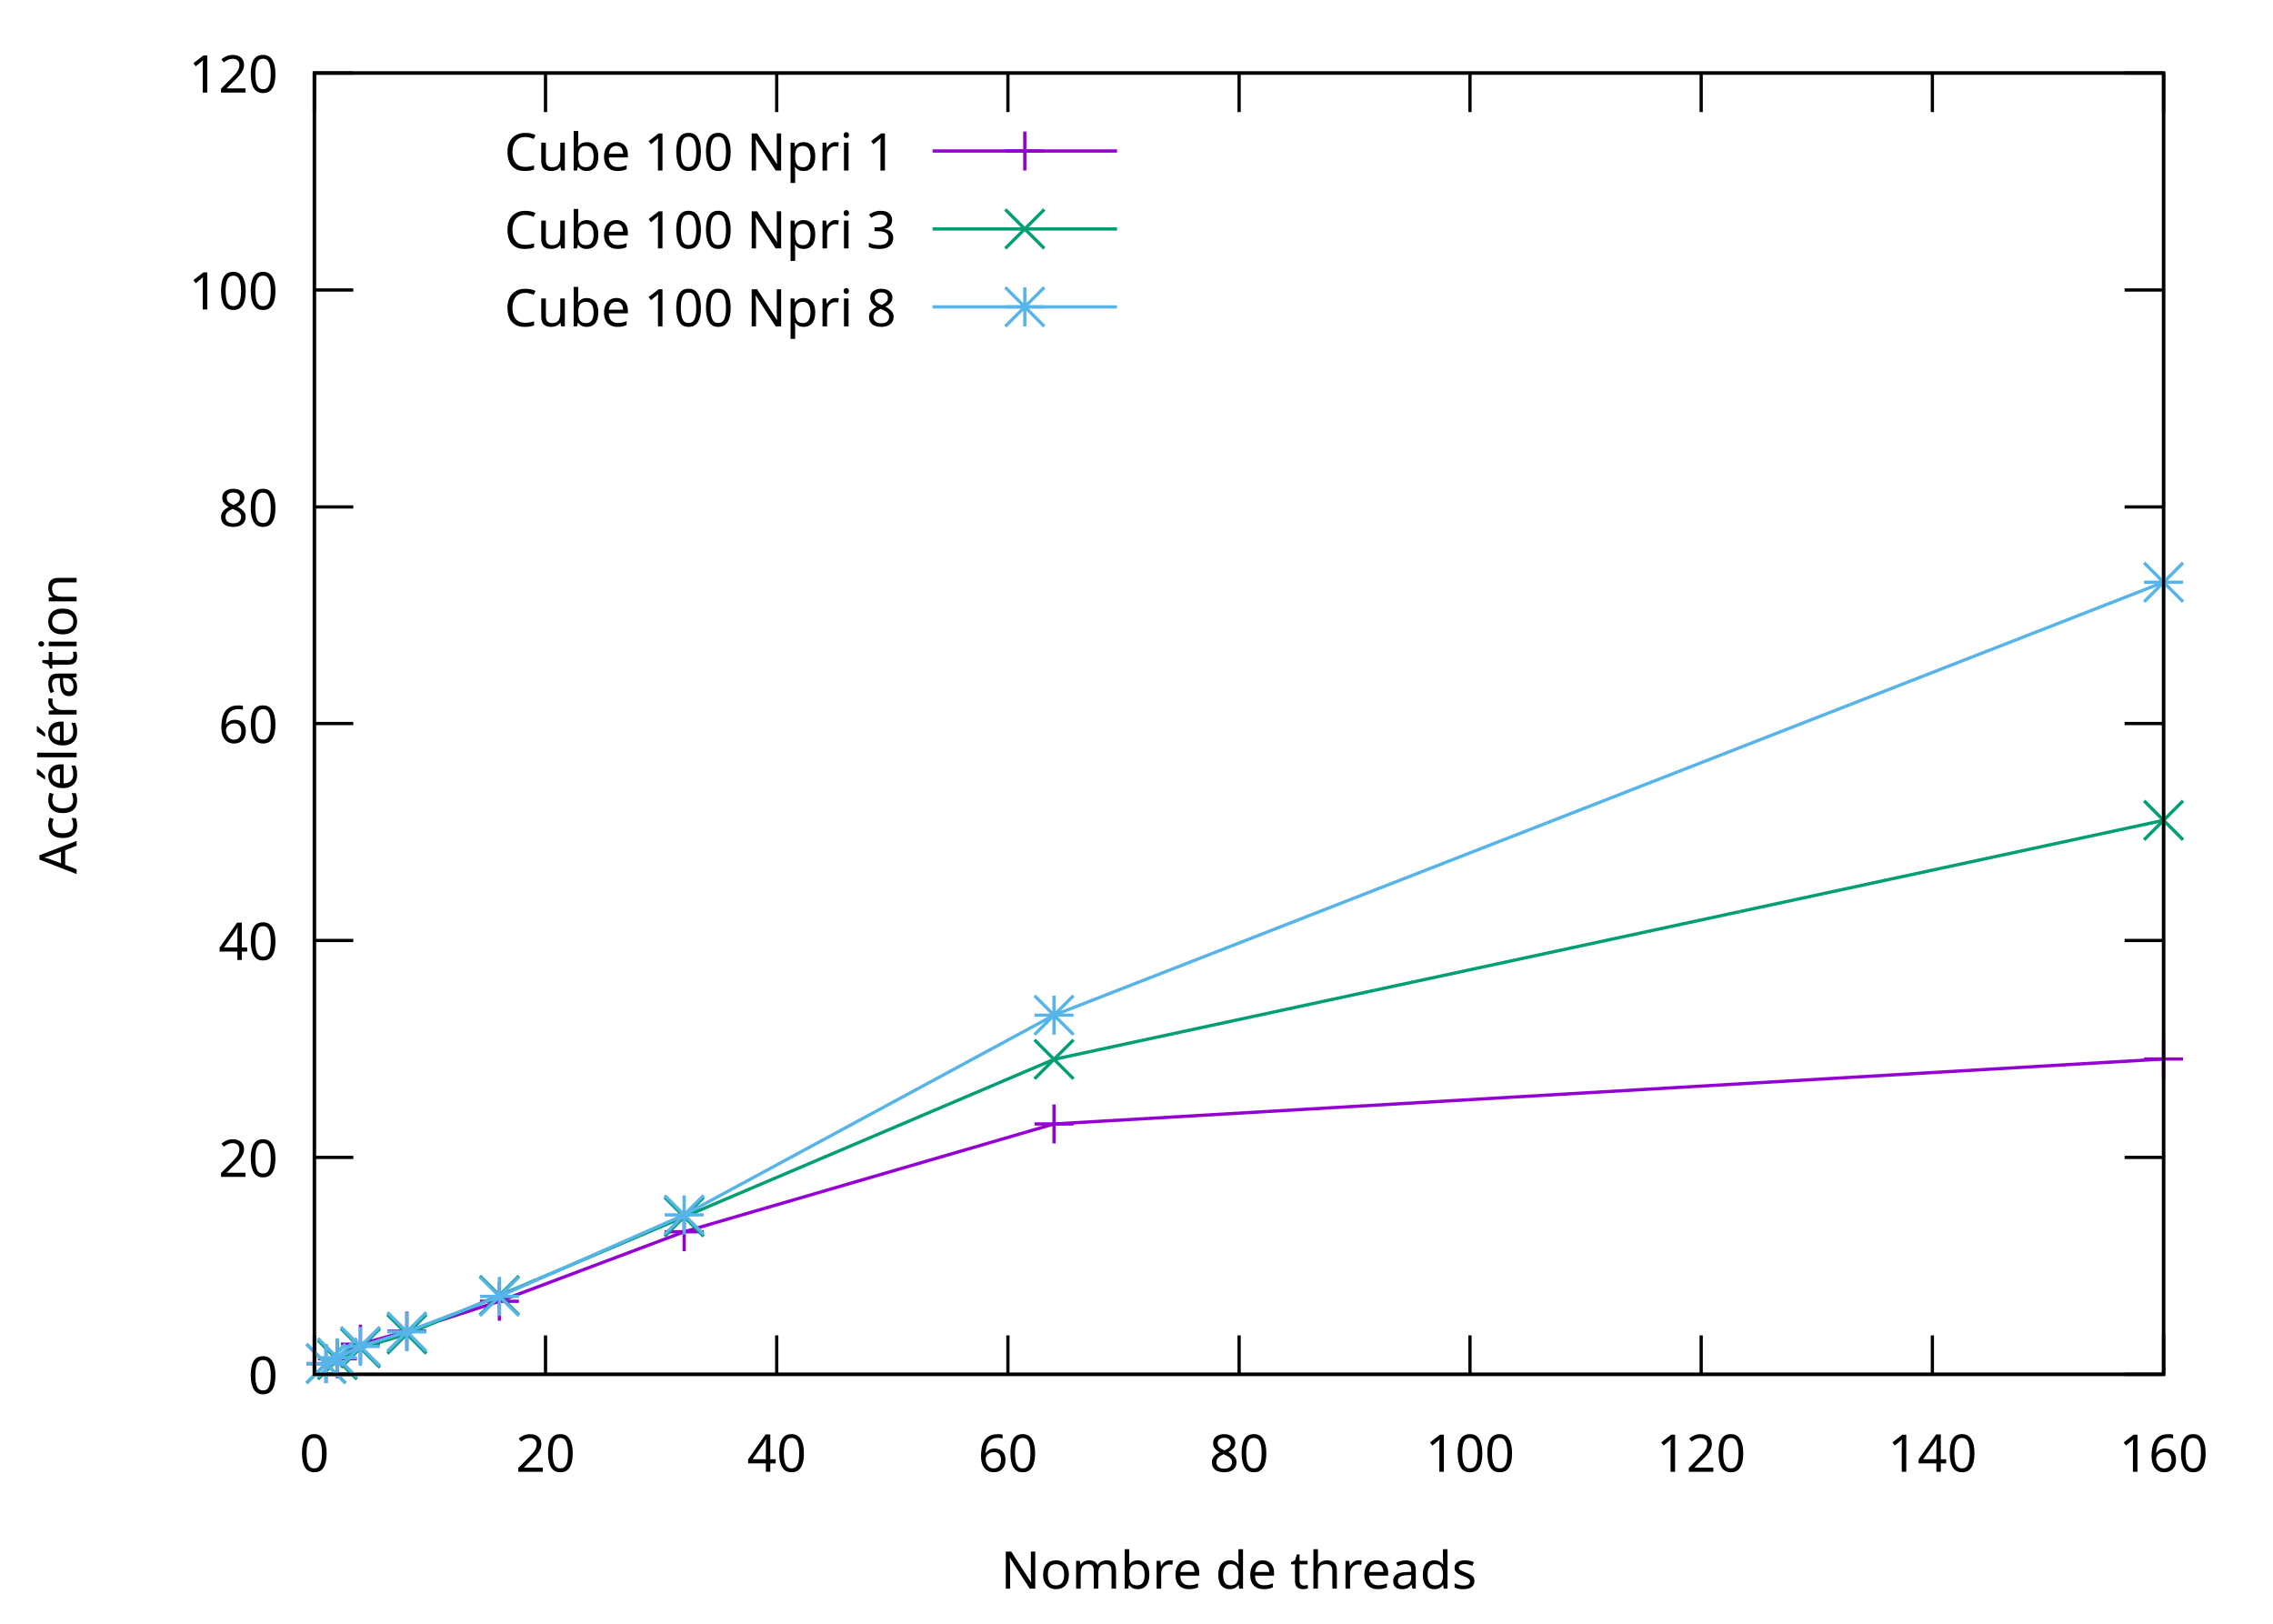
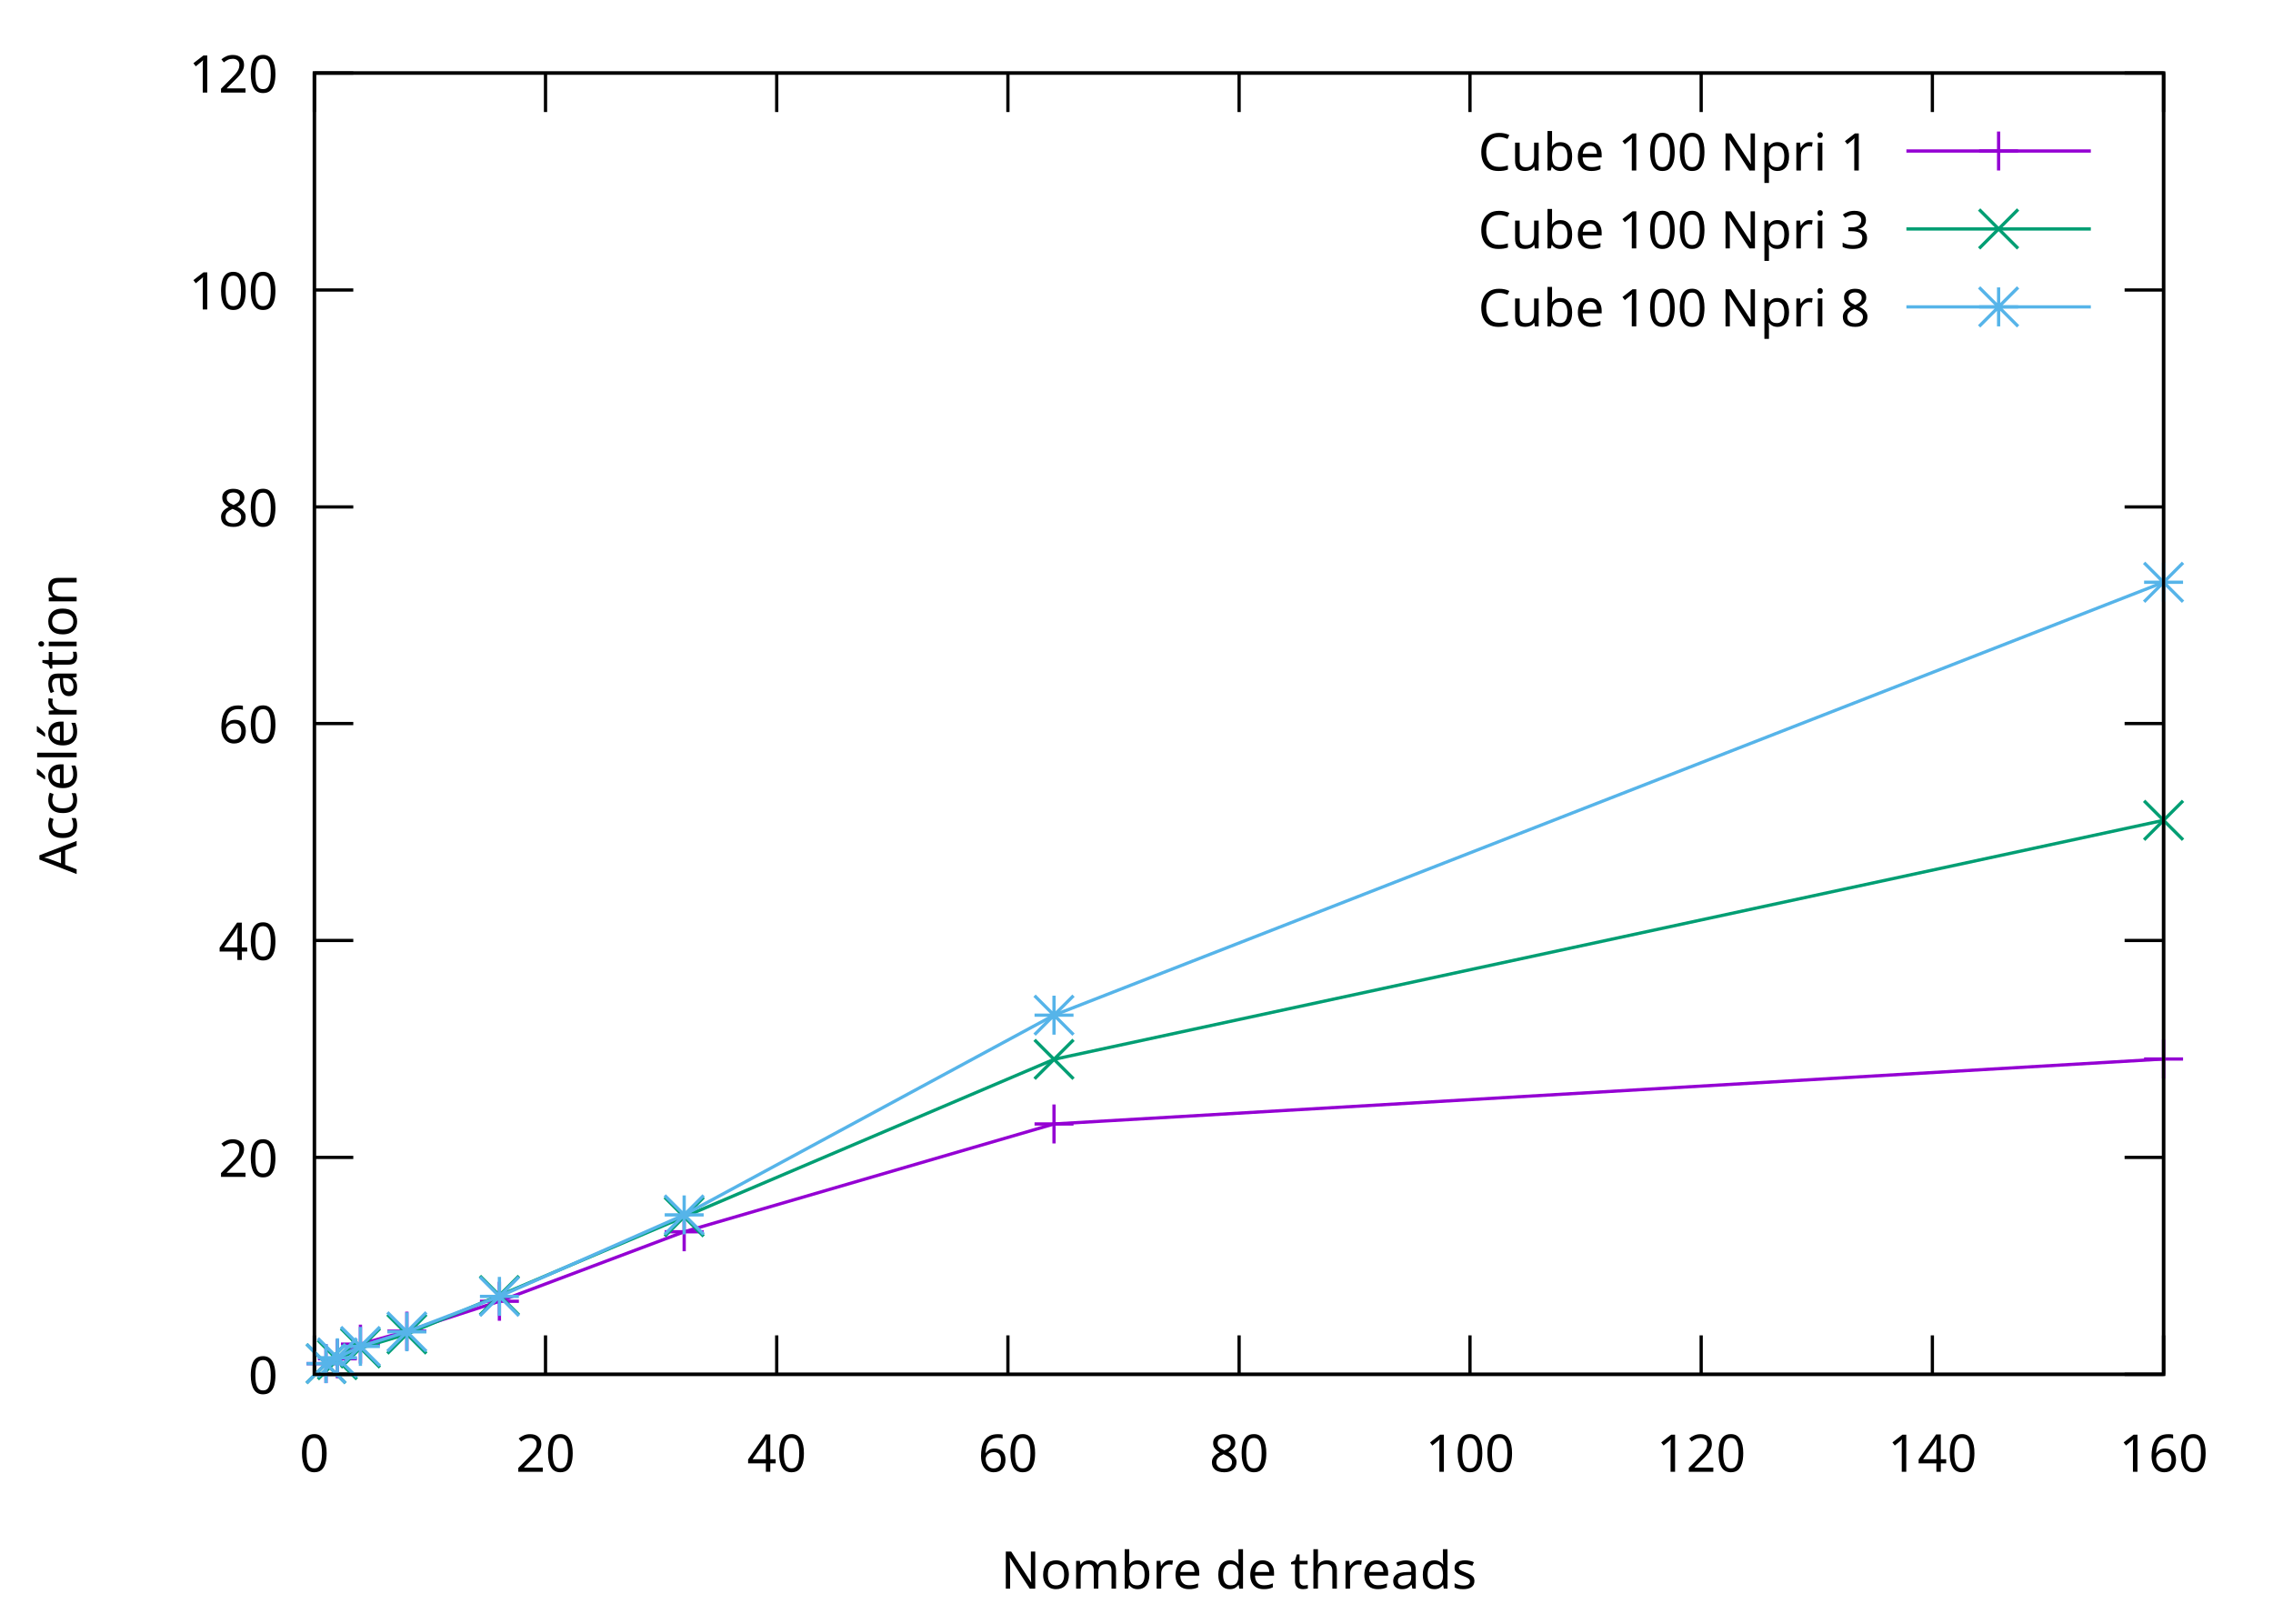
<svg xmlns="http://www.w3.org/2000/svg" xmlns:xlink="http://www.w3.org/1999/xlink" width="700" height="500" viewBox="0 0 700 500">
  <g id="gnuplot_canvas">
    <rect x="0" y="0" width="700" height="500" fill="none" />
    <defs>
      <circle id="gpDot" r="0.5" stroke-width="0.5" />
      <path id="gpPt0" stroke-width="0.167" stroke="currentColor" d="M-1,0 h2 M0,-1 v2" />
      <path id="gpPt1" stroke-width="0.167" stroke="currentColor" d="M-1,-1 L1,1 M1,-1 L-1,1" />
      <path id="gpPt2" stroke-width="0.167" stroke="currentColor" d="M-1,0 L1,0 M0,-1 L0,1 M-1,-1 L1,1 M-1,1 L1,-1" />
      <rect id="gpPt3" stroke-width="0.167" stroke="currentColor" x="-1" y="-1" width="2" height="2" />
      <rect id="gpPt4" stroke-width="0.167" stroke="currentColor" fill="currentColor" x="-1" y="-1" width="2" height="2" />
      <circle id="gpPt5" stroke-width="0.167" stroke="currentColor" cx="0" cy="0" r="1" />
      <use xlink:href="#gpPt5" id="gpPt6" fill="currentColor" stroke="none" />
      <path id="gpPt7" stroke-width="0.167" stroke="currentColor" d="M0,-1.33 L-1.33,0.67 L1.33,0.67 z" />
      <use xlink:href="#gpPt7" id="gpPt8" fill="currentColor" stroke="none" />
      <use xlink:href="#gpPt7" id="gpPt9" stroke="currentColor" transform="rotate(180)" />
      <use xlink:href="#gpPt9" id="gpPt10" fill="currentColor" stroke="none" />
      <use xlink:href="#gpPt3" id="gpPt11" stroke="currentColor" transform="rotate(45)" />
      <use xlink:href="#gpPt11" id="gpPt12" fill="currentColor" stroke="none" />
      <path id="gpPt13" stroke-width="0.167" stroke="currentColor" d="M0,1.330 L1.265,0.411 L0.782,-1.067 L-0.782,-1.076 L-1.265,0.411 z" />
      <use xlink:href="#gpPt13" id="gpPt14" fill="currentColor" stroke="none" />
      <filter id="textbox" filterUnits="objectBoundingBox" x="0" y="0" height="1" width="1">
        <feFlood flood-color="white" flood-opacity="1" result="bgnd" />
        <feComposite in="SourceGraphic" in2="bgnd" operator="atop" />
      </filter>
      <filter id="greybox" filterUnits="objectBoundingBox" x="0" y="0" height="1" width="1">
        <feFlood flood-color="lightgrey" flood-opacity="1" result="grey" />
        <feComposite in="SourceGraphic" in2="grey" operator="atop" />
      </filter>
    </defs>
    <g fill="none" color="white" stroke="currentColor" stroke-width="1.00" stroke-linecap="butt" stroke-linejoin="miter">
</g>
    <g fill="none" color="black" stroke="currentColor" stroke-width="1.00" stroke-linecap="butt" stroke-linejoin="miter">
      <path stroke="black" d="M96.8,423.2 L108.8,423.2 M666.3,423.2 L654.3,423.2  " />
      <g transform="translate(85.6,429.2)" stroke="none" fill="black" font-family="Verdana" font-size="16.00" text-anchor="end">
        <text>
          <tspan font-family="Verdana"> 0</tspan>
        </text>
      </g>
    </g>
    <g fill="none" color="black" stroke="currentColor" stroke-width="1.00" stroke-linecap="butt" stroke-linejoin="miter">
      <path stroke="black" d="M96.8,356.4 L108.8,356.4 M666.3,356.4 L654.3,356.4  " />
      <g transform="translate(85.6,362.4)" stroke="none" fill="black" font-family="Verdana" font-size="16.00" text-anchor="end">
        <text>
          <tspan font-family="Verdana"> 20</tspan>
        </text>
      </g>
    </g>
    <g fill="none" color="black" stroke="currentColor" stroke-width="1.00" stroke-linecap="butt" stroke-linejoin="miter">
      <path stroke="black" d="M96.8,289.6 L108.8,289.6 M666.3,289.6 L654.3,289.6  " />
      <g transform="translate(85.6,295.6)" stroke="none" fill="black" font-family="Verdana" font-size="16.00" text-anchor="end">
        <text>
          <tspan font-family="Verdana"> 40</tspan>
        </text>
      </g>
    </g>
    <g fill="none" color="black" stroke="currentColor" stroke-width="1.00" stroke-linecap="butt" stroke-linejoin="miter">
      <path stroke="black" d="M96.8,222.8 L108.8,222.8 M666.3,222.8 L654.3,222.8  " />
      <g transform="translate(85.6,228.8)" stroke="none" fill="black" font-family="Verdana" font-size="16.00" text-anchor="end">
        <text>
          <tspan font-family="Verdana"> 60</tspan>
        </text>
      </g>
    </g>
    <g fill="none" color="black" stroke="currentColor" stroke-width="1.00" stroke-linecap="butt" stroke-linejoin="miter">
      <path stroke="black" d="M96.8,156.1 L108.8,156.1 M666.3,156.1 L654.3,156.1  " />
      <g transform="translate(85.6,162.1)" stroke="none" fill="black" font-family="Verdana" font-size="16.00" text-anchor="end">
        <text>
          <tspan font-family="Verdana"> 80</tspan>
        </text>
      </g>
    </g>
    <g fill="none" color="black" stroke="currentColor" stroke-width="1.00" stroke-linecap="butt" stroke-linejoin="miter">
      <path stroke="black" d="M96.8,89.3 L108.8,89.3 M666.3,89.3 L654.3,89.3  " />
      <g transform="translate(85.6,95.3)" stroke="none" fill="black" font-family="Verdana" font-size="16.00" text-anchor="end">
        <text>
          <tspan font-family="Verdana"> 100</tspan>
        </text>
      </g>
    </g>
    <g fill="none" color="black" stroke="currentColor" stroke-width="1.00" stroke-linecap="butt" stroke-linejoin="miter">
      <path stroke="black" d="M96.8,22.5 L108.8,22.5 M666.3,22.5 L654.3,22.5  " />
      <g transform="translate(85.6,28.5)" stroke="none" fill="black" font-family="Verdana" font-size="16.00" text-anchor="end">
        <text>
          <tspan font-family="Verdana"> 120</tspan>
        </text>
      </g>
    </g>
    <g fill="none" color="black" stroke="currentColor" stroke-width="1.00" stroke-linecap="butt" stroke-linejoin="miter">
      <path stroke="black" d="M96.8,423.2 L96.8,411.2 M96.8,22.5 L96.8,34.5  " />
      <g transform="translate(96.8,453.2)" stroke="none" fill="black" font-family="Verdana" font-size="16.00" text-anchor="middle">
        <text>
          <tspan font-family="Verdana"> 0</tspan>
        </text>
      </g>
    </g>
    <g fill="none" color="black" stroke="currentColor" stroke-width="1.00" stroke-linecap="butt" stroke-linejoin="miter">
      <path stroke="black" d="M168.0,423.2 L168.0,411.2 M168.0,22.5 L168.0,34.5  " />
      <g transform="translate(168.0,453.2)" stroke="none" fill="black" font-family="Verdana" font-size="16.00" text-anchor="middle">
        <text>
          <tspan font-family="Verdana"> 20</tspan>
        </text>
      </g>
    </g>
    <g fill="none" color="black" stroke="currentColor" stroke-width="1.00" stroke-linecap="butt" stroke-linejoin="miter">
      <path stroke="black" d="M239.2,423.2 L239.2,411.2 M239.2,22.5 L239.2,34.5  " />
      <g transform="translate(239.2,453.2)" stroke="none" fill="black" font-family="Verdana" font-size="16.00" text-anchor="middle">
        <text>
          <tspan font-family="Verdana"> 40</tspan>
        </text>
      </g>
    </g>
    <g fill="none" color="black" stroke="currentColor" stroke-width="1.00" stroke-linecap="butt" stroke-linejoin="miter">
      <path stroke="black" d="M310.4,423.2 L310.4,411.2 M310.4,22.5 L310.4,34.5  " />
      <g transform="translate(310.4,453.2)" stroke="none" fill="black" font-family="Verdana" font-size="16.00" text-anchor="middle">
        <text>
          <tspan font-family="Verdana"> 60</tspan>
        </text>
      </g>
    </g>
    <g fill="none" color="black" stroke="currentColor" stroke-width="1.00" stroke-linecap="butt" stroke-linejoin="miter">
      <path stroke="black" d="M381.6,423.2 L381.6,411.2 M381.6,22.5 L381.6,34.5  " />
      <g transform="translate(381.6,453.2)" stroke="none" fill="black" font-family="Verdana" font-size="16.00" text-anchor="middle">
        <text>
          <tspan font-family="Verdana"> 80</tspan>
        </text>
      </g>
    </g>
    <g fill="none" color="black" stroke="currentColor" stroke-width="1.00" stroke-linecap="butt" stroke-linejoin="miter">
      <path stroke="black" d="M452.7,423.2 L452.7,411.2 M452.7,22.5 L452.7,34.5  " />
      <g transform="translate(452.7,453.2)" stroke="none" fill="black" font-family="Verdana" font-size="16.00" text-anchor="middle">
        <text>
          <tspan font-family="Verdana"> 100</tspan>
        </text>
      </g>
    </g>
    <g fill="none" color="black" stroke="currentColor" stroke-width="1.00" stroke-linecap="butt" stroke-linejoin="miter">
      <path stroke="black" d="M523.9,423.2 L523.9,411.2 M523.9,22.5 L523.9,34.5  " />
      <g transform="translate(523.9,453.2)" stroke="none" fill="black" font-family="Verdana" font-size="16.00" text-anchor="middle">
        <text>
          <tspan font-family="Verdana"> 120</tspan>
        </text>
      </g>
    </g>
    <g fill="none" color="black" stroke="currentColor" stroke-width="1.00" stroke-linecap="butt" stroke-linejoin="miter">
      <path stroke="black" d="M595.1,423.2 L595.1,411.2 M595.1,22.5 L595.1,34.5  " />
      <g transform="translate(595.1,453.2)" stroke="none" fill="black" font-family="Verdana" font-size="16.00" text-anchor="middle">
        <text>
          <tspan font-family="Verdana"> 140</tspan>
        </text>
      </g>
    </g>
    <g fill="none" color="black" stroke="currentColor" stroke-width="1.00" stroke-linecap="butt" stroke-linejoin="miter">
      <path stroke="black" d="M666.3,423.2 L666.3,411.2 M666.3,22.5 L666.3,34.5  " />
      <g transform="translate(666.3,453.2)" stroke="none" fill="black" font-family="Verdana" font-size="16.00" text-anchor="middle">
        <text>
          <tspan font-family="Verdana"> 160</tspan>
        </text>
      </g>
    </g>
    <g fill="none" color="black" stroke="currentColor" stroke-width="1.00" stroke-linecap="butt" stroke-linejoin="miter">
</g>
    <g fill="none" color="black" stroke="currentColor" stroke-width="1.00" stroke-linecap="butt" stroke-linejoin="miter">
      <path stroke="black" d="M96.8,22.5 L96.8,423.2 L666.3,423.2 L666.3,22.5 L96.8,22.5 Z  " />
    </g>
    <g fill="none" color="black" stroke="currentColor" stroke-width="1.00" stroke-linecap="butt" stroke-linejoin="miter">
      <g transform="translate(23.6,222.9) rotate(270)" stroke="none" fill="black" font-family="Verdana" font-size="16.00" text-anchor="middle">
        <text>
          <tspan font-family="Verdana">Accélération</tspan>
        </text>
      </g>
    </g>
    <g fill="none" color="black" stroke="currentColor" stroke-width="1.00" stroke-linecap="butt" stroke-linejoin="miter">
      <g transform="translate(381.5,489.2)" stroke="none" fill="black" font-family="Verdana" font-size="16.00" text-anchor="middle">
        <text>
          <tspan font-family="Verdana">Nombre de threads</tspan>
        </text>
      </g>
    </g>
    <g fill="none" color="black" stroke="currentColor" stroke-width="1.00" stroke-linecap="butt" stroke-linejoin="miter">
</g>
    <g id="gnuplot_plot_1">
      <g fill="none" color="black" stroke="currentColor" stroke-width="1.00" stroke-linecap="butt" stroke-linejoin="miter">
-         <g transform="translate(276.0,52.5)" stroke="none" fill="black" font-family="Verdana" font-size="16.00" text-anchor="end">
+         <g transform="translate(575.9,52.5)" stroke="none" fill="black" font-family="Verdana" font-size="16.00" text-anchor="end">
          <text>
            <tspan font-family="Verdana">Cube 100 Npri 1</tspan>
          </text>
        </g>
      </g>
      <g fill="none" color="black" stroke="currentColor" stroke-width="1.00" stroke-linecap="butt" stroke-linejoin="miter">
-         <path stroke="rgb(148,   0, 211)" d="M287.2,46.5 L344.0,46.5 M100.4,419.9 L103.9,418.4 L111.0,413.9 L125.3,409.9 L153.8,400.7 L210.7,379.3   L324.6,346.1 L666.3,326.1  " />
+         <path stroke="rgb(148,   0, 211)" d="M587.1,46.5 L643.9,46.5 M100.4,419.9 L103.9,418.4 L111.0,413.9 L125.3,409.9 L153.8,400.7 L210.7,379.3   L324.6,346.1 L666.3,326.1  " />
        <use xlink:href="#gpPt0" transform="translate(100.4,419.9) scale(6.00)" color="rgb(148,   0, 211)" />
        <use xlink:href="#gpPt0" transform="translate(103.9,418.4) scale(6.00)" color="rgb(148,   0, 211)" />
        <use xlink:href="#gpPt0" transform="translate(111.0,413.9) scale(6.00)" color="rgb(148,   0, 211)" />
        <use xlink:href="#gpPt0" transform="translate(125.3,409.9) scale(6.00)" color="rgb(148,   0, 211)" />
        <use xlink:href="#gpPt0" transform="translate(153.8,400.7) scale(6.00)" color="rgb(148,   0, 211)" />
        <use xlink:href="#gpPt0" transform="translate(210.7,379.3) scale(6.00)" color="rgb(148,   0, 211)" />
        <use xlink:href="#gpPt0" transform="translate(324.6,346.1) scale(6.00)" color="rgb(148,   0, 211)" />
        <use xlink:href="#gpPt0" transform="translate(666.3,326.1) scale(6.00)" color="rgb(148,   0, 211)" />
-         <use xlink:href="#gpPt0" transform="translate(315.6,46.5) scale(6.00)" color="rgb(148,   0, 211)" />
+         <use xlink:href="#gpPt0" transform="translate(615.5,46.5) scale(6.00)" color="rgb(148,   0, 211)" />
      </g>
    </g>
    <g id="gnuplot_plot_2">
      <g fill="none" color="black" stroke="currentColor" stroke-width="1.00" stroke-linecap="butt" stroke-linejoin="miter">
-         <g transform="translate(276.0,76.5)" stroke="none" fill="black" font-family="Verdana" font-size="16.00" text-anchor="end">
+         <g transform="translate(575.9,76.5)" stroke="none" fill="black" font-family="Verdana" font-size="16.00" text-anchor="end">
          <text>
            <tspan font-family="Verdana">Cube 100 Npri 3</tspan>
          </text>
        </g>
      </g>
      <g fill="none" color="black" stroke="currentColor" stroke-width="1.00" stroke-linecap="butt" stroke-linejoin="miter">
-         <path stroke="rgb(  0, 158, 115)" d="M287.2,70.5 L344.0,70.5 M100.4,419.9 L103.9,418.7 L111.0,415.1 L125.3,410.8 L153.8,398.9 L210.7,374.7   L324.6,326.2 L666.3,252.6  " />
+         <path stroke="rgb(  0, 158, 115)" d="M587.1,70.5 L643.9,70.5 M100.4,419.9 L103.9,418.7 L111.0,415.1 L125.3,410.8 L153.8,398.9 L210.7,374.7   L324.6,326.2 L666.3,252.6  " />
        <use xlink:href="#gpPt1" transform="translate(100.4,419.9) scale(6.00)" color="rgb(  0, 158, 115)" />
        <use xlink:href="#gpPt1" transform="translate(103.9,418.7) scale(6.00)" color="rgb(  0, 158, 115)" />
        <use xlink:href="#gpPt1" transform="translate(111.0,415.1) scale(6.00)" color="rgb(  0, 158, 115)" />
        <use xlink:href="#gpPt1" transform="translate(125.3,410.8) scale(6.00)" color="rgb(  0, 158, 115)" />
        <use xlink:href="#gpPt1" transform="translate(153.8,398.9) scale(6.00)" color="rgb(  0, 158, 115)" />
        <use xlink:href="#gpPt1" transform="translate(210.7,374.7) scale(6.00)" color="rgb(  0, 158, 115)" />
        <use xlink:href="#gpPt1" transform="translate(324.6,326.2) scale(6.00)" color="rgb(  0, 158, 115)" />
        <use xlink:href="#gpPt1" transform="translate(666.3,252.6) scale(6.00)" color="rgb(  0, 158, 115)" />
-         <use xlink:href="#gpPt1" transform="translate(315.6,70.5) scale(6.00)" color="rgb(  0, 158, 115)" />
+         <use xlink:href="#gpPt1" transform="translate(615.5,70.5) scale(6.00)" color="rgb(  0, 158, 115)" />
      </g>
    </g>
    <g id="gnuplot_plot_3">
      <g fill="none" color="black" stroke="currentColor" stroke-width="1.00" stroke-linecap="butt" stroke-linejoin="miter">
-         <g transform="translate(276.0,100.5)" stroke="none" fill="black" font-family="Verdana" font-size="16.00" text-anchor="end">
+         <g transform="translate(575.9,100.5)" stroke="none" fill="black" font-family="Verdana" font-size="16.00" text-anchor="end">
          <text>
            <tspan font-family="Verdana">Cube 100 Npri 8</tspan>
          </text>
        </g>
      </g>
      <g fill="none" color="black" stroke="currentColor" stroke-width="1.00" stroke-linecap="butt" stroke-linejoin="miter">
-         <path stroke="rgb( 86, 180, 233)" d="M287.2,94.5 L344.0,94.5 M100.4,419.9 L103.9,418.1 L111.0,414.6 L125.3,410.1 L153.8,399.2 L210.7,374.1   L324.6,312.6 L666.3,179.3  " />
+         <path stroke="rgb( 86, 180, 233)" d="M587.1,94.5 L643.9,94.5 M100.4,419.9 L103.9,418.1 L111.0,414.6 L125.3,410.1 L153.8,399.2 L210.7,374.1   L324.6,312.6 L666.3,179.3  " />
        <use xlink:href="#gpPt2" transform="translate(100.4,419.9) scale(6.00)" color="rgb( 86, 180, 233)" />
        <use xlink:href="#gpPt2" transform="translate(103.9,418.1) scale(6.00)" color="rgb( 86, 180, 233)" />
        <use xlink:href="#gpPt2" transform="translate(111.0,414.6) scale(6.00)" color="rgb( 86, 180, 233)" />
        <use xlink:href="#gpPt2" transform="translate(125.3,410.1) scale(6.00)" color="rgb( 86, 180, 233)" />
        <use xlink:href="#gpPt2" transform="translate(153.8,399.2) scale(6.00)" color="rgb( 86, 180, 233)" />
        <use xlink:href="#gpPt2" transform="translate(210.7,374.1) scale(6.00)" color="rgb( 86, 180, 233)" />
        <use xlink:href="#gpPt2" transform="translate(324.6,312.6) scale(6.00)" color="rgb( 86, 180, 233)" />
        <use xlink:href="#gpPt2" transform="translate(666.3,179.3) scale(6.00)" color="rgb( 86, 180, 233)" />
-         <use xlink:href="#gpPt2" transform="translate(315.6,94.5) scale(6.00)" color="rgb( 86, 180, 233)" />
+         <use xlink:href="#gpPt2" transform="translate(615.5,94.5) scale(6.00)" color="rgb( 86, 180, 233)" />
      </g>
    </g>
    <g fill="none" color="white" stroke="rgb( 86, 180, 233)" stroke-width="2.00" stroke-linecap="butt" stroke-linejoin="miter">
</g>
    <g fill="none" color="black" stroke="currentColor" stroke-width="2.00" stroke-linecap="butt" stroke-linejoin="miter">
</g>
    <g fill="none" color="black" stroke="black" stroke-width="1.00" stroke-linecap="butt" stroke-linejoin="miter">
</g>
    <g fill="none" color="black" stroke="currentColor" stroke-width="1.00" stroke-linecap="butt" stroke-linejoin="miter">
      <path stroke="black" d="M96.8,22.5 L96.8,423.2 L666.3,423.2 L666.3,22.5 L96.8,22.5 Z  " />
    </g>
    <g fill="none" color="black" stroke="currentColor" stroke-width="1.00" stroke-linecap="butt" stroke-linejoin="miter">
</g>
  </g>
</svg>
